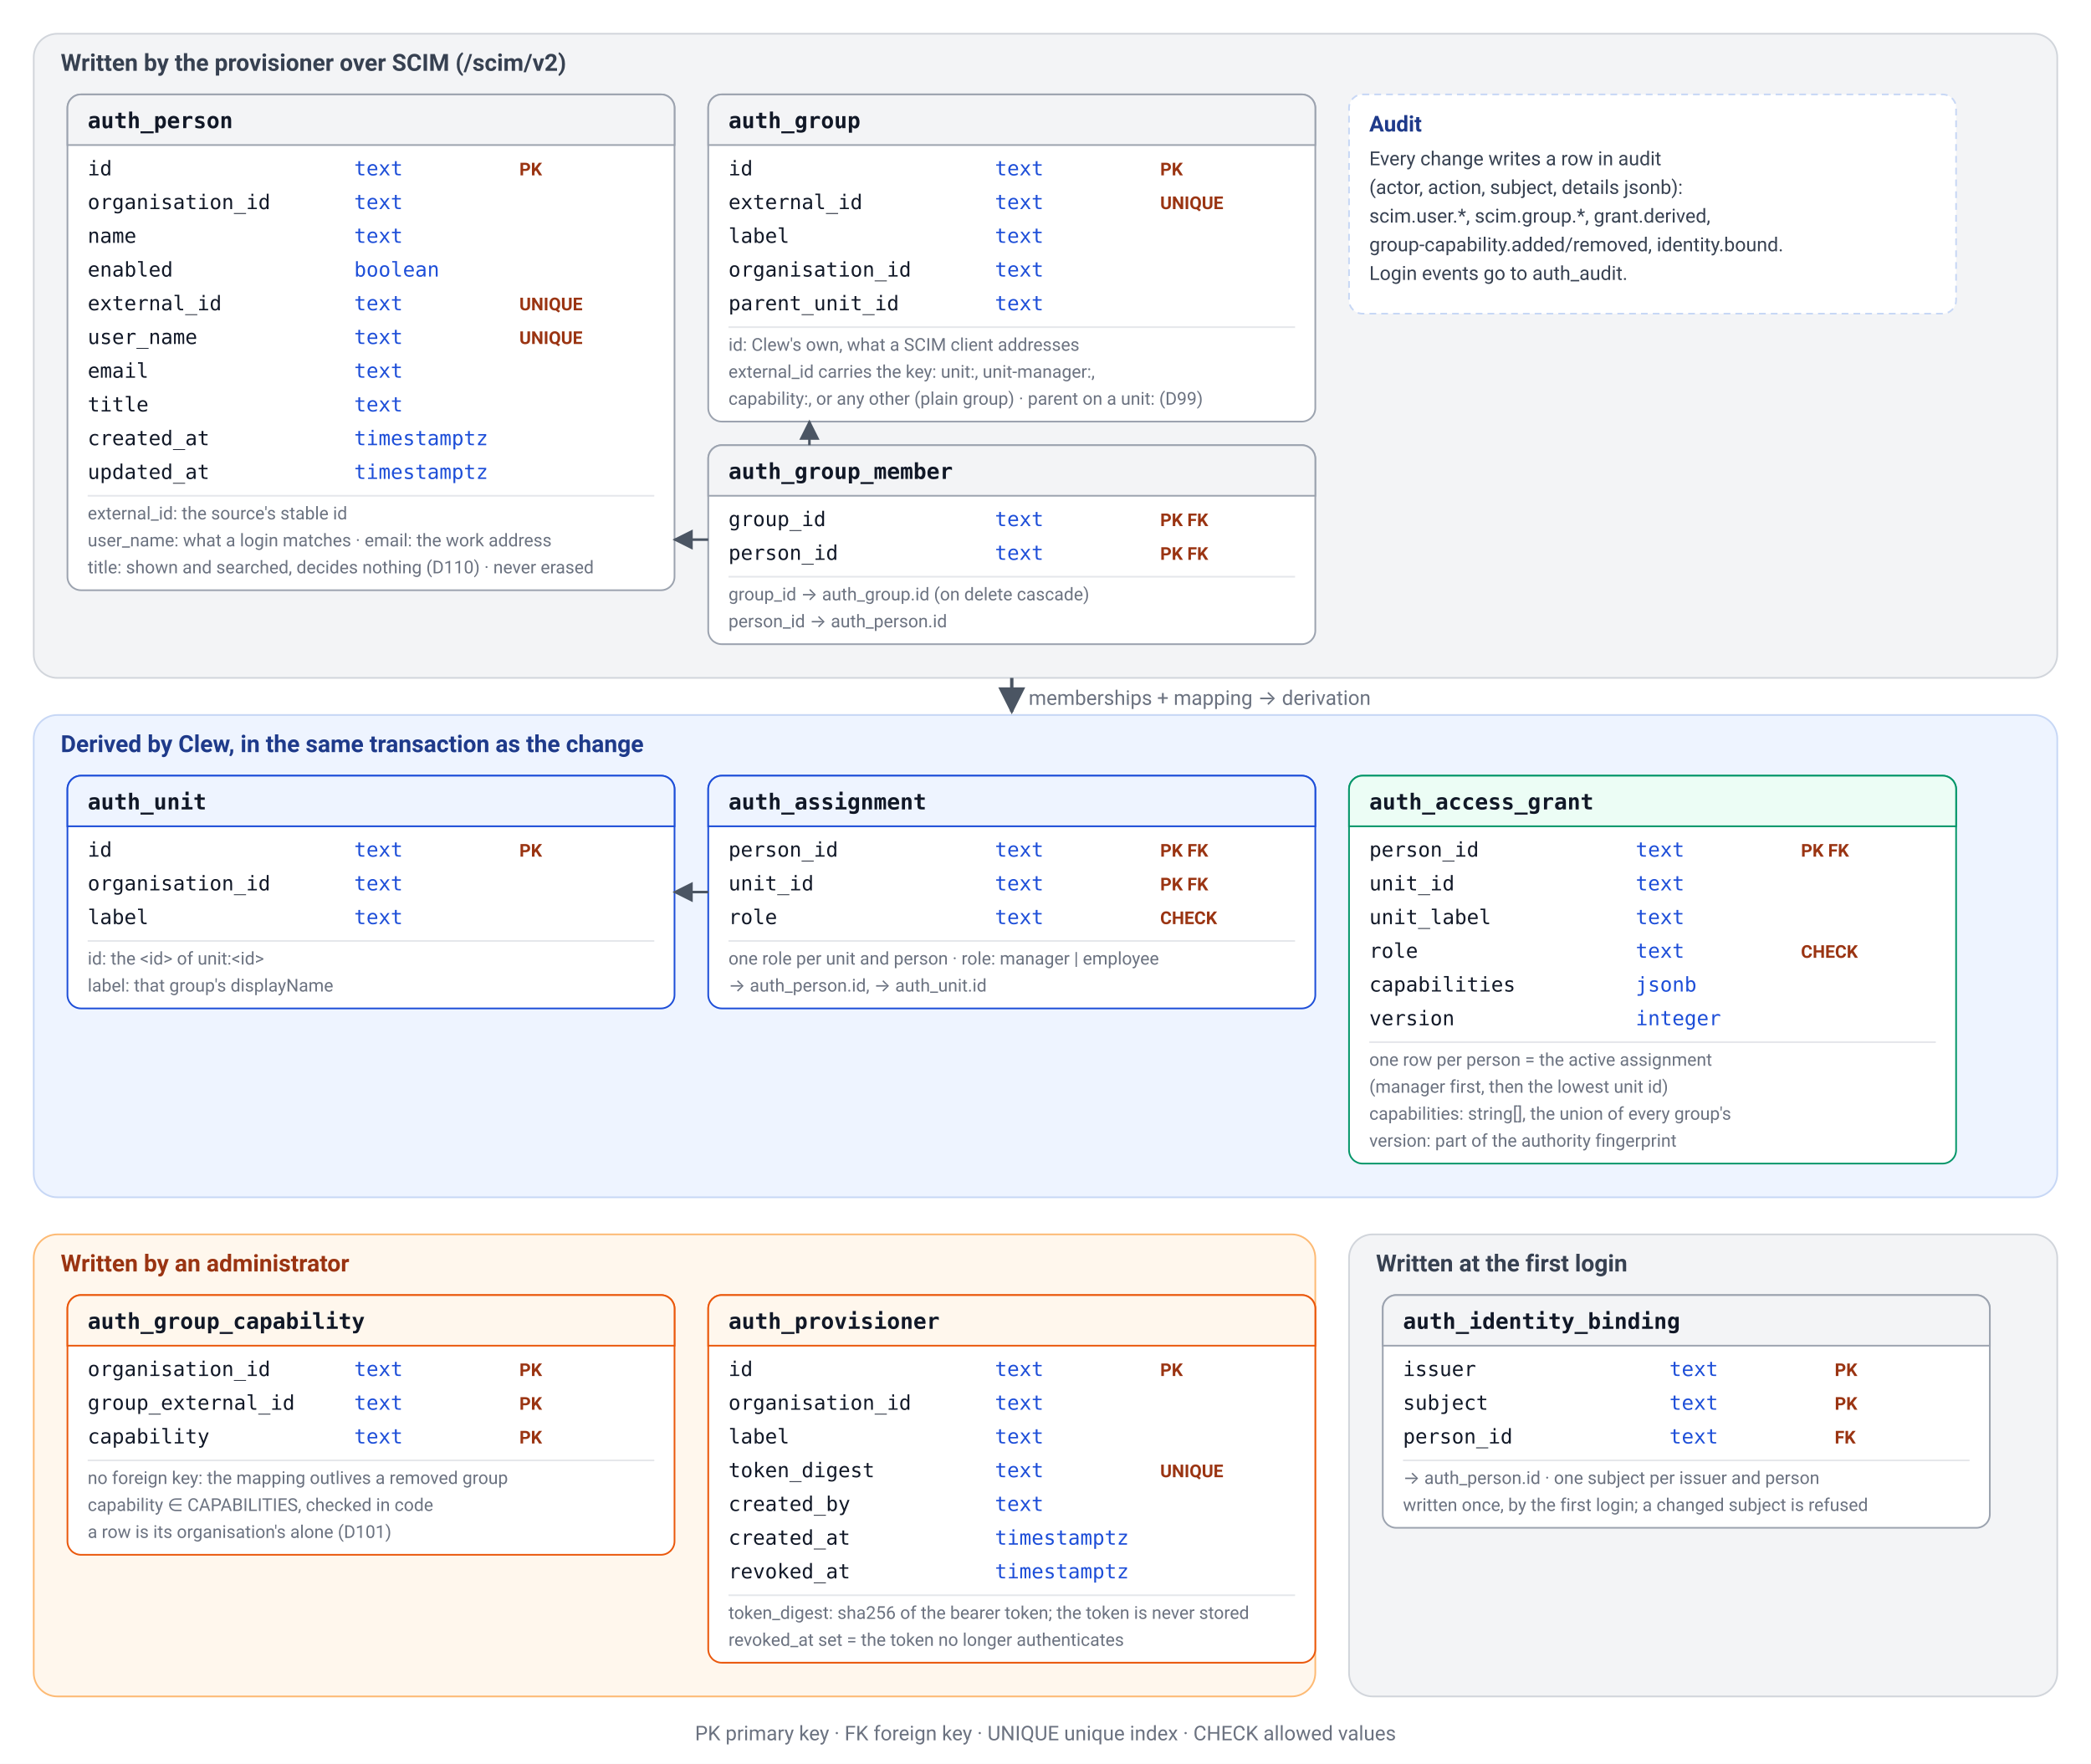
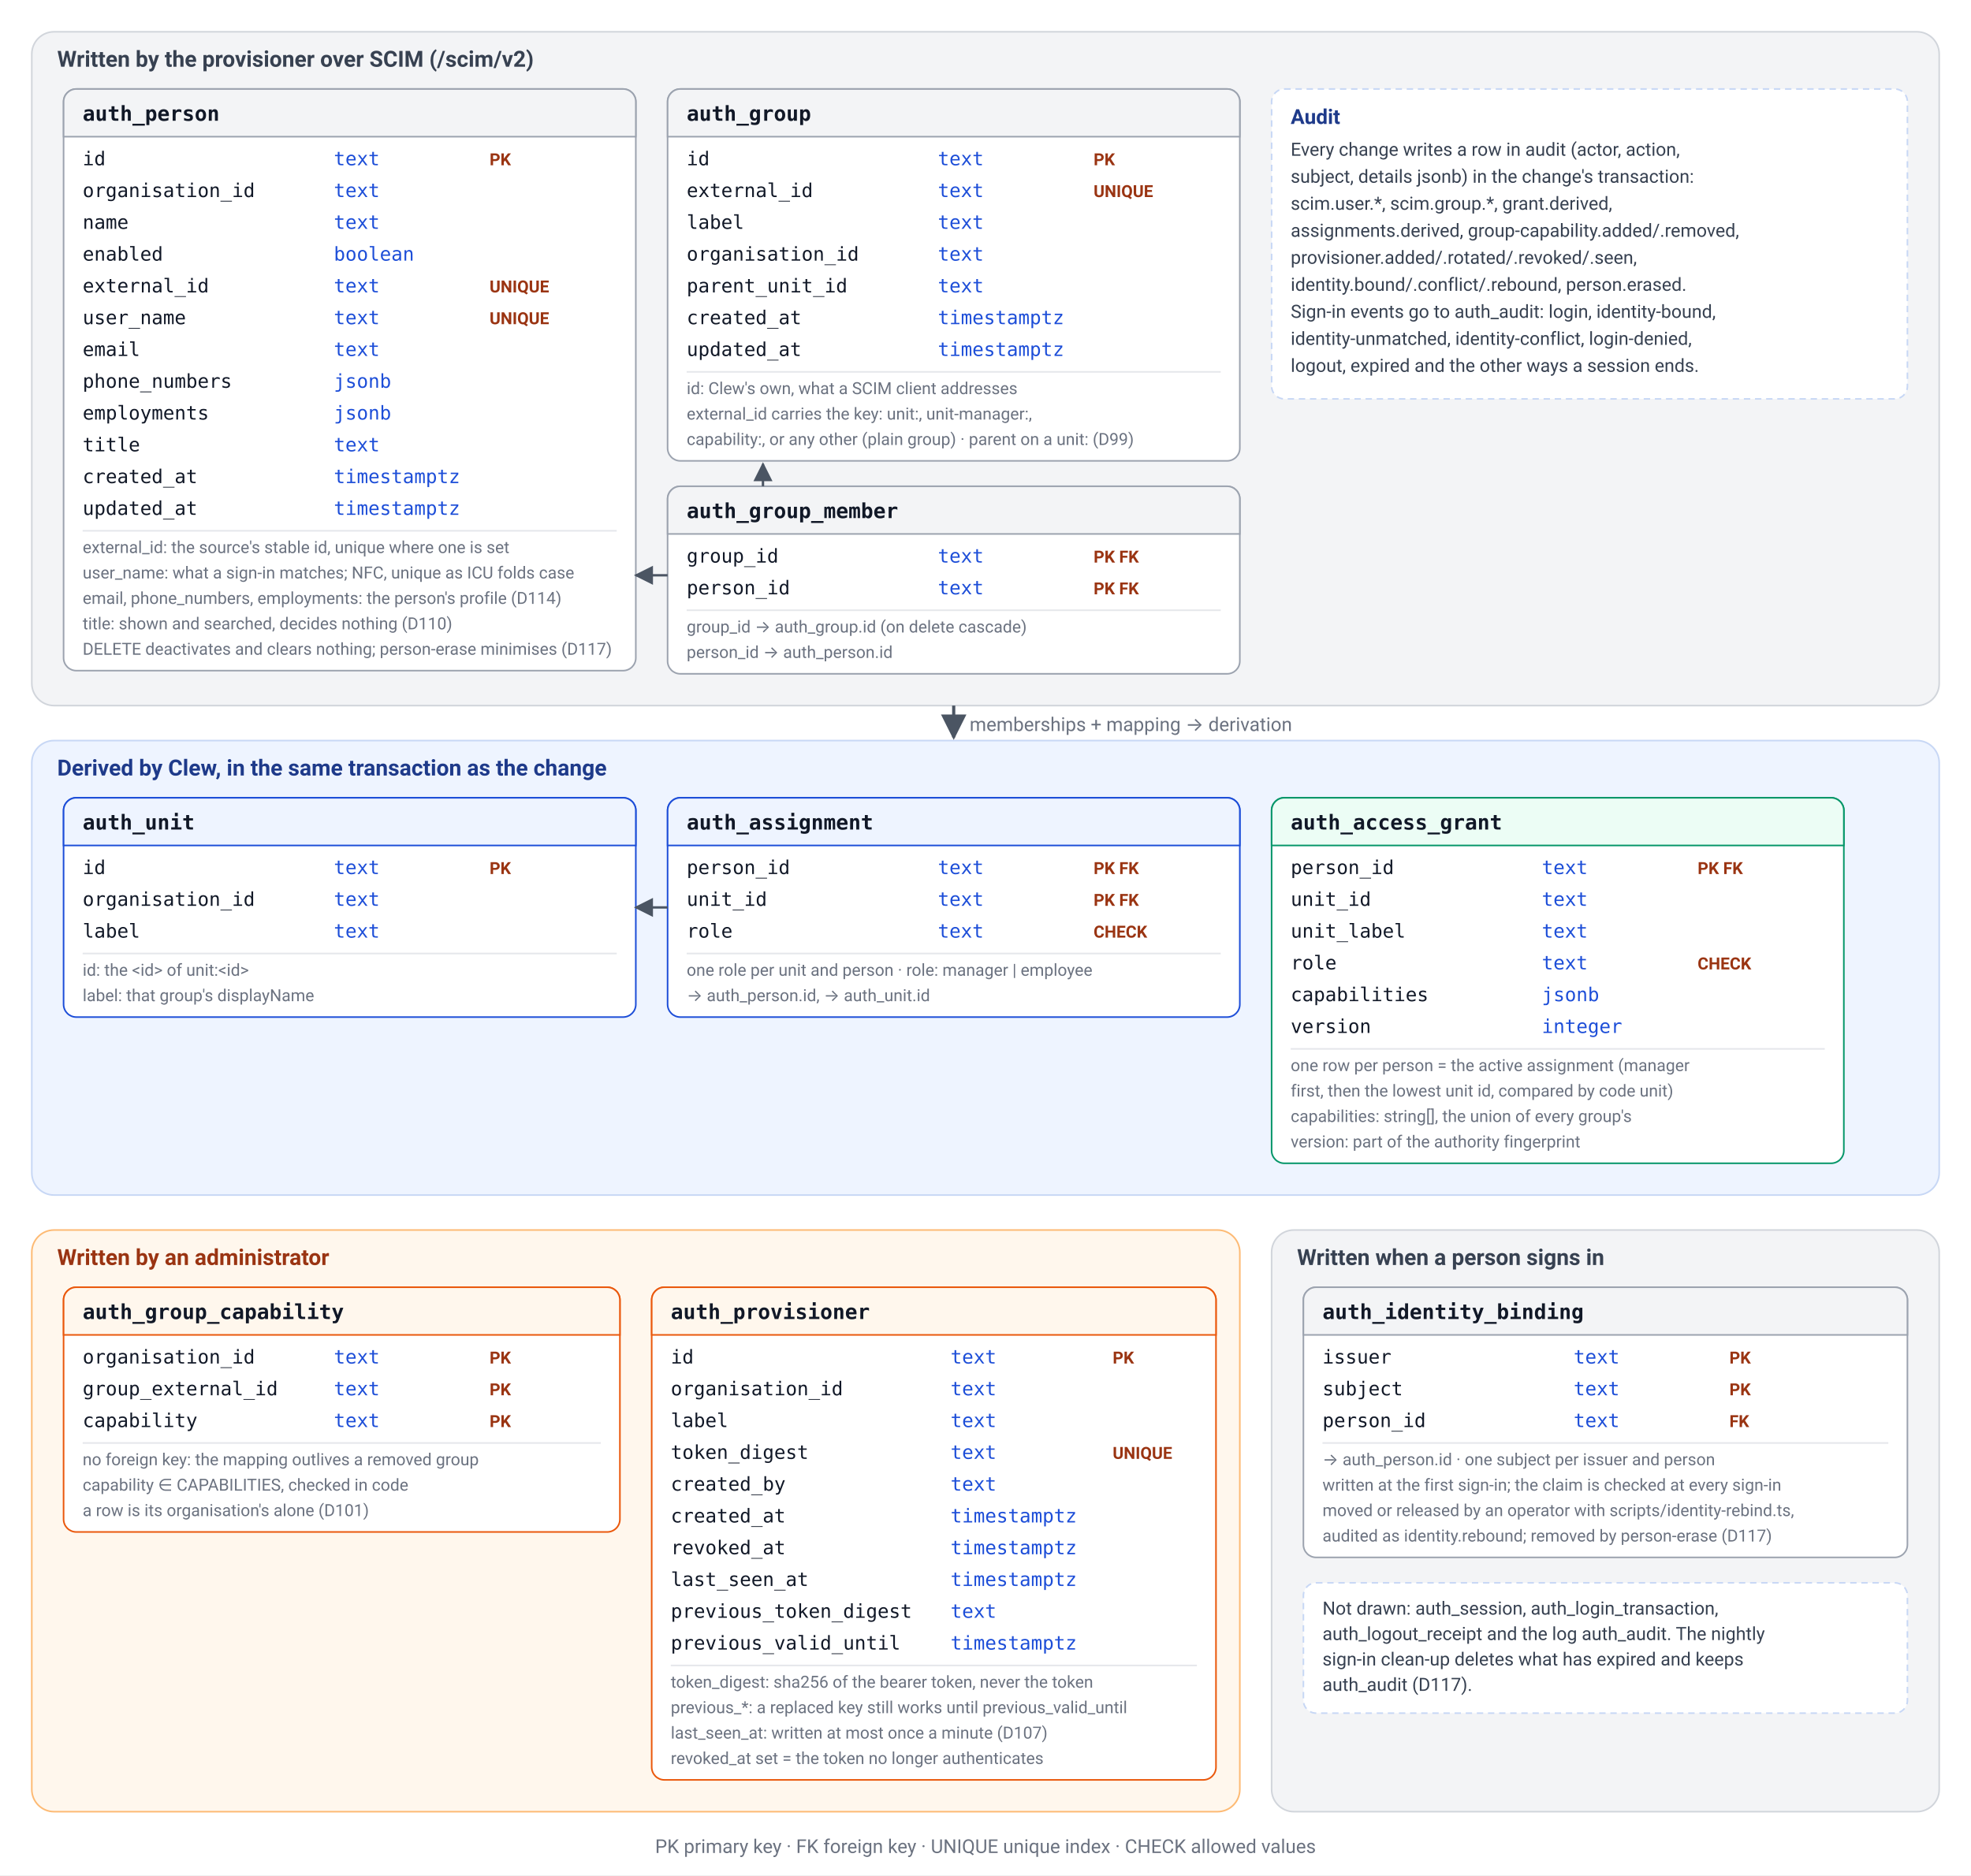
- <svg xmlns="http://www.w3.org/2000/svg" width="1240" height="1046" viewBox="0 0 1240 1046" font-family="system-ui, -apple-system, Segoe UI, Roboto, sans-serif" font-size="13">
+ <svg xmlns="http://www.w3.org/2000/svg" width="1240" height="1180" viewBox="0 0 1240 1180" font-family="system-ui, -apple-system, Segoe UI, Roboto, sans-serif" font-size="13">
  <defs>
    <marker id="a" viewBox="0 0 10 10" refX="9" refY="5" markerWidth="8" markerHeight="8" orient="auto-start-reverse">
      <path d="M 0 0 L 10 5 L 0 10 z" fill="#4b5563" />
    </marker>
  </defs>
-   <rect width="1240" height="1046" fill="#ffffff" />
-   <rect x="20" y="20" width="1200" height="382" rx="14" fill="#f3f4f6" stroke="#d1d5db" />
+   <rect width="1240" height="1180" fill="#ffffff" />
+   <rect x="20" y="20" width="1200" height="424" rx="14" fill="#f3f4f6" stroke="#d1d5db" />
  <text x="36" y="42" font-weight="600" font-size="14" fill="#374151">Written by the provisioner over SCIM (/scim/v2)</text>
-   <rect x="40" y="56" width="360" height="294" rx="8" fill="#ffffff" stroke="#9ca3af" />
+   <rect x="40" y="56" width="360" height="366" rx="8" fill="#ffffff" stroke="#9ca3af" />
  <path d="M 48 56 H 392 a 8 8 0 0 1 8 8 V 86 H 40 V 64 a 8 8 0 0 1 8 -8 Z" fill="#f3f4f6" stroke="#9ca3af" />
  <text x="52" y="76" font-family="ui-monospace, SFMono-Regular, Menlo, monospace" font-weight="600" font-size="13" fill="#111827">auth_person</text>
  <text x="52" y="104" font-family="ui-monospace, SFMono-Regular, Menlo, monospace" font-size="12" fill="#111827">id</text>
  <text x="210" y="104" font-family="ui-monospace, SFMono-Regular, Menlo, monospace" font-size="12" fill="#1d4ed8">text</text>
-   <text x="308" y="104" font-size="10.5" font-weight="600" fill="#9a3412">PK</text>
+   <text x="308" y="104" font-weight="600" font-size="10.5" fill="#9a3412">PK</text>
  <text x="52" y="124" font-family="ui-monospace, SFMono-Regular, Menlo, monospace" font-size="12" fill="#111827">organisation_id</text>
  <text x="210" y="124" font-family="ui-monospace, SFMono-Regular, Menlo, monospace" font-size="12" fill="#1d4ed8">text</text>
  <text x="52" y="144" font-family="ui-monospace, SFMono-Regular, Menlo, monospace" font-size="12" fill="#111827">name</text>
  <text x="210" y="144" font-family="ui-monospace, SFMono-Regular, Menlo, monospace" font-size="12" fill="#1d4ed8">text</text>
  <text x="52" y="164" font-family="ui-monospace, SFMono-Regular, Menlo, monospace" font-size="12" fill="#111827">enabled</text>
  <text x="210" y="164" font-family="ui-monospace, SFMono-Regular, Menlo, monospace" font-size="12" fill="#1d4ed8">boolean</text>
  <text x="52" y="184" font-family="ui-monospace, SFMono-Regular, Menlo, monospace" font-size="12" fill="#111827">external_id</text>
  <text x="210" y="184" font-family="ui-monospace, SFMono-Regular, Menlo, monospace" font-size="12" fill="#1d4ed8">text</text>
-   <text x="308" y="184" font-size="10.5" font-weight="600" fill="#9a3412">UNIQUE</text>
+   <text x="308" y="184" font-weight="600" font-size="10.5" fill="#9a3412">UNIQUE</text>
  <text x="52" y="204" font-family="ui-monospace, SFMono-Regular, Menlo, monospace" font-size="12" fill="#111827">user_name</text>
  <text x="210" y="204" font-family="ui-monospace, SFMono-Regular, Menlo, monospace" font-size="12" fill="#1d4ed8">text</text>
-   <text x="308" y="204" font-size="10.5" font-weight="600" fill="#9a3412">UNIQUE</text>
+   <text x="308" y="204" font-weight="600" font-size="10.5" fill="#9a3412">UNIQUE</text>
  <text x="52" y="224" font-family="ui-monospace, SFMono-Regular, Menlo, monospace" font-size="12" fill="#111827">email</text>
  <text x="210" y="224" font-family="ui-monospace, SFMono-Regular, Menlo, monospace" font-size="12" fill="#1d4ed8">text</text>
-   <text x="52" y="244" font-family="ui-monospace, SFMono-Regular, Menlo, monospace" font-size="12" fill="#111827">title</text>
-   <text x="210" y="244" font-family="ui-monospace, SFMono-Regular, Menlo, monospace" font-size="12" fill="#1d4ed8">text</text>
-   <text x="52" y="264" font-family="ui-monospace, SFMono-Regular, Menlo, monospace" font-size="12" fill="#111827">created_at</text>
-   <text x="210" y="264" font-family="ui-monospace, SFMono-Regular, Menlo, monospace" font-size="12" fill="#1d4ed8">timestamptz</text>
-   <text x="52" y="284" font-family="ui-monospace, SFMono-Regular, Menlo, monospace" font-size="12" fill="#111827">updated_at</text>
-   <text x="210" y="284" font-family="ui-monospace, SFMono-Regular, Menlo, monospace" font-size="12" fill="#1d4ed8">timestamptz</text>
-   <line x1="52" y1="294" x2="388" y2="294" stroke="#e5e7eb" />
-   <text x="52" y="308" font-size="10.5" fill="#6b7280">external_id: the source's stable id</text>
-   <text x="52" y="324" font-size="10.5" fill="#6b7280">user_name: what a login matches · email: the work address</text>
-   <text x="52" y="340" font-size="10.5" fill="#6b7280">title: shown and searched, decides nothing (D110) · never erased</text>
-   <rect x="420" y="56" width="360" height="194" rx="8" fill="#ffffff" stroke="#9ca3af" />
+   <text x="52" y="244" font-family="ui-monospace, SFMono-Regular, Menlo, monospace" font-size="12" fill="#111827">phone_numbers</text>
+   <text x="210" y="244" font-family="ui-monospace, SFMono-Regular, Menlo, monospace" font-size="12" fill="#1d4ed8">jsonb</text>
+   <text x="52" y="264" font-family="ui-monospace, SFMono-Regular, Menlo, monospace" font-size="12" fill="#111827">employments</text>
+   <text x="210" y="264" font-family="ui-monospace, SFMono-Regular, Menlo, monospace" font-size="12" fill="#1d4ed8">jsonb</text>
+   <text x="52" y="284" font-family="ui-monospace, SFMono-Regular, Menlo, monospace" font-size="12" fill="#111827">title</text>
+   <text x="210" y="284" font-family="ui-monospace, SFMono-Regular, Menlo, monospace" font-size="12" fill="#1d4ed8">text</text>
+   <text x="52" y="304" font-family="ui-monospace, SFMono-Regular, Menlo, monospace" font-size="12" fill="#111827">created_at</text>
+   <text x="210" y="304" font-family="ui-monospace, SFMono-Regular, Menlo, monospace" font-size="12" fill="#1d4ed8">timestamptz</text>
+   <text x="52" y="324" font-family="ui-monospace, SFMono-Regular, Menlo, monospace" font-size="12" fill="#111827">updated_at</text>
+   <text x="210" y="324" font-family="ui-monospace, SFMono-Regular, Menlo, monospace" font-size="12" fill="#1d4ed8">timestamptz</text>
+   <line x1="52" y1="334" x2="388" y2="334" stroke="#e5e7eb" />
+   <text x="52" y="348" font-size="10.5" fill="#6b7280">external_id: the source's stable id, unique where one is set</text>
+   <text x="52" y="364" font-size="10.5" fill="#6b7280">user_name: what a sign-in matches; NFC, unique as ICU folds case</text>
+   <text x="52" y="380" font-size="10.5" fill="#6b7280">email, phone_numbers, employments: the person's profile (D114)</text>
+   <text x="52" y="396" font-size="10.5" fill="#6b7280">title: shown and searched, decides nothing (D110)</text>
+   <text x="52" y="412" font-size="10.5" fill="#6b7280">DELETE deactivates and clears nothing; person-erase minimises (D117)</text>
+   <rect x="420" y="56" width="360" height="234" rx="8" fill="#ffffff" stroke="#9ca3af" />
  <path d="M 428 56 H 772 a 8 8 0 0 1 8 8 V 86 H 420 V 64 a 8 8 0 0 1 8 -8 Z" fill="#f3f4f6" stroke="#9ca3af" />
  <text x="432" y="76" font-family="ui-monospace, SFMono-Regular, Menlo, monospace" font-weight="600" font-size="13" fill="#111827">auth_group</text>
  <text x="432" y="104" font-family="ui-monospace, SFMono-Regular, Menlo, monospace" font-size="12" fill="#111827">id</text>
  <text x="590" y="104" font-family="ui-monospace, SFMono-Regular, Menlo, monospace" font-size="12" fill="#1d4ed8">text</text>
-   <text x="688" y="104" font-size="10.5" font-weight="600" fill="#9a3412">PK</text>
+   <text x="688" y="104" font-weight="600" font-size="10.5" fill="#9a3412">PK</text>
  <text x="432" y="124" font-family="ui-monospace, SFMono-Regular, Menlo, monospace" font-size="12" fill="#111827">external_id</text>
  <text x="590" y="124" font-family="ui-monospace, SFMono-Regular, Menlo, monospace" font-size="12" fill="#1d4ed8">text</text>
-   <text x="688" y="124" font-size="10.5" font-weight="600" fill="#9a3412">UNIQUE</text>
+   <text x="688" y="124" font-weight="600" font-size="10.5" fill="#9a3412">UNIQUE</text>
  <text x="432" y="144" font-family="ui-monospace, SFMono-Regular, Menlo, monospace" font-size="12" fill="#111827">label</text>
  <text x="590" y="144" font-family="ui-monospace, SFMono-Regular, Menlo, monospace" font-size="12" fill="#1d4ed8">text</text>
  <text x="432" y="164" font-family="ui-monospace, SFMono-Regular, Menlo, monospace" font-size="12" fill="#111827">organisation_id</text>
  <text x="590" y="164" font-family="ui-monospace, SFMono-Regular, Menlo, monospace" font-size="12" fill="#1d4ed8">text</text>
  <text x="432" y="184" font-family="ui-monospace, SFMono-Regular, Menlo, monospace" font-size="12" fill="#111827">parent_unit_id</text>
  <text x="590" y="184" font-family="ui-monospace, SFMono-Regular, Menlo, monospace" font-size="12" fill="#1d4ed8">text</text>
-   <line x1="432" y1="194" x2="768" y2="194" stroke="#e5e7eb" />
-   <text x="432" y="208" font-size="10.5" fill="#6b7280">id: Clew's own, what a SCIM client addresses</text>
-   <text x="432" y="224" font-size="10.5" fill="#6b7280">external_id carries the key: unit:, unit-manager:,</text>
-   <text x="432" y="240" font-size="10.5" fill="#6b7280">capability:, or any other (plain group) · parent on a unit: (D99)</text>
-   <rect x="420" y="264" width="360" height="118" rx="8" fill="#ffffff" stroke="#9ca3af" />
-   <path d="M 428 264 H 772 a 8 8 0 0 1 8 8 V 294 H 420 V 272 a 8 8 0 0 1 8 -8 Z" fill="#f3f4f6" stroke="#9ca3af" />
-   <text x="432" y="284" font-family="ui-monospace, SFMono-Regular, Menlo, monospace" font-weight="600" font-size="13" fill="#111827">auth_group_member</text>
-   <text x="432" y="312" font-family="ui-monospace, SFMono-Regular, Menlo, monospace" font-size="12" fill="#111827">group_id</text>
-   <text x="590" y="312" font-family="ui-monospace, SFMono-Regular, Menlo, monospace" font-size="12" fill="#1d4ed8">text</text>
-   <text x="688" y="312" font-size="10.5" font-weight="600" fill="#9a3412">PK FK</text>
-   <text x="432" y="332" font-family="ui-monospace, SFMono-Regular, Menlo, monospace" font-size="12" fill="#111827">person_id</text>
-   <text x="590" y="332" font-family="ui-monospace, SFMono-Regular, Menlo, monospace" font-size="12" fill="#1d4ed8">text</text>
-   <text x="688" y="332" font-size="10.5" font-weight="600" fill="#9a3412">PK FK</text>
-   <line x1="432" y1="342" x2="768" y2="342" stroke="#e5e7eb" />
-   <text x="432" y="356" font-size="10.5" fill="#6b7280">group_id → auth_group.id (on delete cascade)</text>
-   <text x="432" y="372" font-size="10.5" fill="#6b7280">person_id → auth_person.id</text>
-   <line x1="480" y1="264" x2="480" y2="250" stroke="#4b5563" stroke-width="1.5" marker-end="url(#a)" />
-   <line x1="420" y1="320" x2="400" y2="320" stroke="#4b5563" stroke-width="1.5" marker-end="url(#a)" />
-   <rect x="800" y="56" width="360" height="130" rx="8" fill="#ffffff" stroke="#c7d7f5" stroke-dasharray="4 3" />
+   <text x="432" y="204" font-family="ui-monospace, SFMono-Regular, Menlo, monospace" font-size="12" fill="#111827">created_at</text>
+   <text x="590" y="204" font-family="ui-monospace, SFMono-Regular, Menlo, monospace" font-size="12" fill="#1d4ed8">timestamptz</text>
+   <text x="432" y="224" font-family="ui-monospace, SFMono-Regular, Menlo, monospace" font-size="12" fill="#111827">updated_at</text>
+   <text x="590" y="224" font-family="ui-monospace, SFMono-Regular, Menlo, monospace" font-size="12" fill="#1d4ed8">timestamptz</text>
+   <line x1="432" y1="234" x2="768" y2="234" stroke="#e5e7eb" />
+   <text x="432" y="248" font-size="10.5" fill="#6b7280">id: Clew's own, what a SCIM client addresses</text>
+   <text x="432" y="264" font-size="10.5" fill="#6b7280">external_id carries the key: unit:, unit-manager:,</text>
+   <text x="432" y="280" font-size="10.5" fill="#6b7280">capability:, or any other (plain group) · parent on a unit: (D99)</text>
+   <rect x="420" y="306" width="360" height="118" rx="8" fill="#ffffff" stroke="#9ca3af" />
+   <path d="M 428 306 H 772 a 8 8 0 0 1 8 8 V 336 H 420 V 314 a 8 8 0 0 1 8 -8 Z" fill="#f3f4f6" stroke="#9ca3af" />
+   <text x="432" y="326" font-family="ui-monospace, SFMono-Regular, Menlo, monospace" font-weight="600" font-size="13" fill="#111827">auth_group_member</text>
+   <text x="432" y="354" font-family="ui-monospace, SFMono-Regular, Menlo, monospace" font-size="12" fill="#111827">group_id</text>
+   <text x="590" y="354" font-family="ui-monospace, SFMono-Regular, Menlo, monospace" font-size="12" fill="#1d4ed8">text</text>
+   <text x="688" y="354" font-weight="600" font-size="10.5" fill="#9a3412">PK FK</text>
+   <text x="432" y="374" font-family="ui-monospace, SFMono-Regular, Menlo, monospace" font-size="12" fill="#111827">person_id</text>
+   <text x="590" y="374" font-family="ui-monospace, SFMono-Regular, Menlo, monospace" font-size="12" fill="#1d4ed8">text</text>
+   <text x="688" y="374" font-weight="600" font-size="10.5" fill="#9a3412">PK FK</text>
+   <line x1="432" y1="384" x2="768" y2="384" stroke="#e5e7eb" />
+   <text x="432" y="398" font-size="10.5" fill="#6b7280">group_id → auth_group.id (on delete cascade)</text>
+   <text x="432" y="414" font-size="10.5" fill="#6b7280">person_id → auth_person.id</text>
+   <line x1="480" y1="306" x2="480" y2="292" stroke="#4b5563" stroke-width="1.5" marker-end="url(#a)" />
+   <line x1="420" y1="362" x2="400" y2="362" stroke="#4b5563" stroke-width="1.5" marker-end="url(#a)" />
+   <rect x="800" y="56" width="400" height="195" rx="8" fill="#ffffff" stroke="#c7d7f5" stroke-dasharray="4 3" />
  <text x="812" y="78" font-weight="600" fill="#1e3a8a">Audit</text>
-   <text x="812" y="98" font-size="11.5" fill="#374151">Every change writes a row in audit</text>
-   <text x="812" y="115" font-size="11.5" fill="#374151">(actor, action, subject, details jsonb):</text>
+   <text x="812" y="98" font-size="11.5" fill="#374151">Every change writes a row in audit (actor, action,</text>
+   <text x="812" y="115" font-size="11.5" fill="#374151">subject, details jsonb) in the change's transaction:</text>
  <text x="812" y="132" font-size="11.5" fill="#374151">scim.user.*, scim.group.*, grant.derived,</text>
-   <text x="812" y="149" font-size="11.5" fill="#374151">group-capability.added/removed, identity.bound.</text>
-   <text x="812" y="166" font-size="11.5" fill="#374151">Login events go to auth_audit.</text>
-   <rect x="20" y="424" width="1200" height="286" rx="14" fill="#eef4ff" stroke="#c7d7f5" />
-   <text x="36" y="446" font-weight="600" font-size="14" fill="#1e3a8a">Derived by Clew, in the same transaction as the change</text>
-   <rect x="40" y="460" width="360" height="138" rx="8" fill="#ffffff" stroke="#1d4ed8" />
-   <path d="M 48 460 H 392 a 8 8 0 0 1 8 8 V 490 H 40 V 468 a 8 8 0 0 1 8 -8 Z" fill="#eef4ff" stroke="#1d4ed8" />
-   <text x="52" y="480" font-family="ui-monospace, SFMono-Regular, Menlo, monospace" font-weight="600" font-size="13" fill="#111827">auth_unit</text>
-   <text x="52" y="508" font-family="ui-monospace, SFMono-Regular, Menlo, monospace" font-size="12" fill="#111827">id</text>
-   <text x="210" y="508" font-family="ui-monospace, SFMono-Regular, Menlo, monospace" font-size="12" fill="#1d4ed8">text</text>
-   <text x="308" y="508" font-size="10.5" font-weight="600" fill="#9a3412">PK</text>
-   <text x="52" y="528" font-family="ui-monospace, SFMono-Regular, Menlo, monospace" font-size="12" fill="#111827">organisation_id</text>
-   <text x="210" y="528" font-family="ui-monospace, SFMono-Regular, Menlo, monospace" font-size="12" fill="#1d4ed8">text</text>
-   <text x="52" y="548" font-family="ui-monospace, SFMono-Regular, Menlo, monospace" font-size="12" fill="#111827">label</text>
-   <text x="210" y="548" font-family="ui-monospace, SFMono-Regular, Menlo, monospace" font-size="12" fill="#1d4ed8">text</text>
-   <line x1="52" y1="558" x2="388" y2="558" stroke="#e5e7eb" />
-   <text x="52" y="572" font-size="10.5" fill="#6b7280">id: the &lt;id&gt; of unit:&lt;id&gt;</text>
-   <text x="52" y="588" font-size="10.5" fill="#6b7280">label: that group's displayName</text>
-   <rect x="420" y="460" width="360" height="138" rx="8" fill="#ffffff" stroke="#1d4ed8" />
-   <path d="M 428 460 H 772 a 8 8 0 0 1 8 8 V 490 H 420 V 468 a 8 8 0 0 1 8 -8 Z" fill="#eef4ff" stroke="#1d4ed8" />
-   <text x="432" y="480" font-family="ui-monospace, SFMono-Regular, Menlo, monospace" font-weight="600" font-size="13" fill="#111827">auth_assignment</text>
-   <text x="432" y="508" font-family="ui-monospace, SFMono-Regular, Menlo, monospace" font-size="12" fill="#111827">person_id</text>
-   <text x="590" y="508" font-family="ui-monospace, SFMono-Regular, Menlo, monospace" font-size="12" fill="#1d4ed8">text</text>
-   <text x="688" y="508" font-size="10.5" font-weight="600" fill="#9a3412">PK FK</text>
-   <text x="432" y="528" font-family="ui-monospace, SFMono-Regular, Menlo, monospace" font-size="12" fill="#111827">unit_id</text>
-   <text x="590" y="528" font-family="ui-monospace, SFMono-Regular, Menlo, monospace" font-size="12" fill="#1d4ed8">text</text>
-   <text x="688" y="528" font-size="10.5" font-weight="600" fill="#9a3412">PK FK</text>
-   <text x="432" y="548" font-family="ui-monospace, SFMono-Regular, Menlo, monospace" font-size="12" fill="#111827">role</text>
-   <text x="590" y="548" font-family="ui-monospace, SFMono-Regular, Menlo, monospace" font-size="12" fill="#1d4ed8">text</text>
-   <text x="688" y="548" font-size="10.5" font-weight="600" fill="#9a3412">CHECK</text>
-   <line x1="432" y1="558" x2="768" y2="558" stroke="#e5e7eb" />
-   <text x="432" y="572" font-size="10.5" fill="#6b7280">one role per unit and person · role: manager | employee</text>
-   <text x="432" y="588" font-size="10.5" fill="#6b7280">→ auth_person.id, → auth_unit.id</text>
-   <rect x="800" y="460" width="360" height="230" rx="8" fill="#ffffff" stroke="#059669" />
-   <path d="M 808 460 H 1152 a 8 8 0 0 1 8 8 V 490 H 800 V 468 a 8 8 0 0 1 8 -8 Z" fill="#ecfdf5" stroke="#059669" />
-   <text x="812" y="480" font-family="ui-monospace, SFMono-Regular, Menlo, monospace" font-weight="600" font-size="13" fill="#111827">auth_access_grant</text>
-   <text x="812" y="508" font-family="ui-monospace, SFMono-Regular, Menlo, monospace" font-size="12" fill="#111827">person_id</text>
-   <text x="970" y="508" font-family="ui-monospace, SFMono-Regular, Menlo, monospace" font-size="12" fill="#1d4ed8">text</text>
-   <text x="1068" y="508" font-size="10.5" font-weight="600" fill="#9a3412">PK FK</text>
-   <text x="812" y="528" font-family="ui-monospace, SFMono-Regular, Menlo, monospace" font-size="12" fill="#111827">unit_id</text>
-   <text x="970" y="528" font-family="ui-monospace, SFMono-Regular, Menlo, monospace" font-size="12" fill="#1d4ed8">text</text>
-   <text x="812" y="548" font-family="ui-monospace, SFMono-Regular, Menlo, monospace" font-size="12" fill="#111827">unit_label</text>
-   <text x="970" y="548" font-family="ui-monospace, SFMono-Regular, Menlo, monospace" font-size="12" fill="#1d4ed8">text</text>
-   <text x="812" y="568" font-family="ui-monospace, SFMono-Regular, Menlo, monospace" font-size="12" fill="#111827">role</text>
-   <text x="970" y="568" font-family="ui-monospace, SFMono-Regular, Menlo, monospace" font-size="12" fill="#1d4ed8">text</text>
-   <text x="1068" y="568" font-size="10.5" font-weight="600" fill="#9a3412">CHECK</text>
-   <text x="812" y="588" font-family="ui-monospace, SFMono-Regular, Menlo, monospace" font-size="12" fill="#111827">capabilities</text>
-   <text x="970" y="588" font-family="ui-monospace, SFMono-Regular, Menlo, monospace" font-size="12" fill="#1d4ed8">jsonb</text>
-   <text x="812" y="608" font-family="ui-monospace, SFMono-Regular, Menlo, monospace" font-size="12" fill="#111827">version</text>
-   <text x="970" y="608" font-family="ui-monospace, SFMono-Regular, Menlo, monospace" font-size="12" fill="#1d4ed8">integer</text>
-   <line x1="812" y1="618" x2="1148" y2="618" stroke="#e5e7eb" />
-   <text x="812" y="632" font-size="10.5" fill="#6b7280">one row per person = the active assignment</text>
-   <text x="812" y="648" font-size="10.5" fill="#6b7280">(manager first, then the lowest unit id)</text>
-   <text x="812" y="664" font-size="10.5" fill="#6b7280">capabilities: string[], the union of every group's</text>
-   <text x="812" y="680" font-size="10.5" fill="#6b7280">version: part of the authority fingerprint</text>
-   <line x1="420" y1="529" x2="400" y2="529" stroke="#4b5563" stroke-width="1.5" marker-end="url(#a)" />
-   <line x1="600" y1="402" x2="600" y2="422" stroke="#4b5563" stroke-width="2" marker-end="url(#a)" />
-   <text x="610" y="418" font-size="12" fill="#6b7280">memberships + mapping → derivation</text>
-   <rect x="20" y="732" width="760" height="274" rx="14" fill="#fff7ed" stroke="#fdba74" />
-   <text x="36" y="754" font-weight="600" font-size="14" fill="#9a3412">Written by an administrator</text>
-   <rect x="800" y="732" width="420" height="274" rx="14" fill="#f3f4f6" stroke="#d1d5db" />
-   <text x="816" y="754" font-weight="600" font-size="14" fill="#374151">Written at the first login</text>
-   <rect x="40" y="768" width="360" height="154" rx="8" fill="#ffffff" stroke="#ea580c" />
-   <path d="M 48 768 H 392 a 8 8 0 0 1 8 8 V 798 H 40 V 776 a 8 8 0 0 1 8 -8 Z" fill="#fff7ed" stroke="#ea580c" />
-   <text x="52" y="788" font-family="ui-monospace, SFMono-Regular, Menlo, monospace" font-weight="600" font-size="13" fill="#111827">auth_group_capability</text>
-   <text x="52" y="816" font-family="ui-monospace, SFMono-Regular, Menlo, monospace" font-size="12" fill="#111827">organisation_id</text>
-   <text x="210" y="816" font-family="ui-monospace, SFMono-Regular, Menlo, monospace" font-size="12" fill="#1d4ed8">text</text>
-   <text x="308" y="816" font-size="10.5" font-weight="600" fill="#9a3412">PK</text>
-   <text x="52" y="836" font-family="ui-monospace, SFMono-Regular, Menlo, monospace" font-size="12" fill="#111827">group_external_id</text>
-   <text x="210" y="836" font-family="ui-monospace, SFMono-Regular, Menlo, monospace" font-size="12" fill="#1d4ed8">text</text>
-   <text x="308" y="836" font-size="10.5" font-weight="600" fill="#9a3412">PK</text>
-   <text x="52" y="856" font-family="ui-monospace, SFMono-Regular, Menlo, monospace" font-size="12" fill="#111827">capability</text>
-   <text x="210" y="856" font-family="ui-monospace, SFMono-Regular, Menlo, monospace" font-size="12" fill="#1d4ed8">text</text>
-   <text x="308" y="856" font-size="10.5" font-weight="600" fill="#9a3412">PK</text>
-   <line x1="52" y1="866" x2="388" y2="866" stroke="#e5e7eb" />
-   <text x="52" y="880" font-size="10.5" fill="#6b7280">no foreign key: the mapping outlives a removed group</text>
-   <text x="52" y="896" font-size="10.5" fill="#6b7280">capability ∈ CAPABILITIES, checked in code</text>
-   <text x="52" y="912" font-size="10.5" fill="#6b7280">a row is its organisation's alone (D101)</text>
-   <rect x="420" y="768" width="360" height="218" rx="8" fill="#ffffff" stroke="#ea580c" />
-   <path d="M 428 768 H 772 a 8 8 0 0 1 8 8 V 798 H 420 V 776 a 8 8 0 0 1 8 -8 Z" fill="#fff7ed" stroke="#ea580c" />
-   <text x="432" y="788" font-family="ui-monospace, SFMono-Regular, Menlo, monospace" font-weight="600" font-size="13" fill="#111827">auth_provisioner</text>
-   <text x="432" y="816" font-family="ui-monospace, SFMono-Regular, Menlo, monospace" font-size="12" fill="#111827">id</text>
-   <text x="590" y="816" font-family="ui-monospace, SFMono-Regular, Menlo, monospace" font-size="12" fill="#1d4ed8">text</text>
-   <text x="688" y="816" font-size="10.5" font-weight="600" fill="#9a3412">PK</text>
-   <text x="432" y="836" font-family="ui-monospace, SFMono-Regular, Menlo, monospace" font-size="12" fill="#111827">organisation_id</text>
-   <text x="590" y="836" font-family="ui-monospace, SFMono-Regular, Menlo, monospace" font-size="12" fill="#1d4ed8">text</text>
-   <text x="432" y="856" font-family="ui-monospace, SFMono-Regular, Menlo, monospace" font-size="12" fill="#111827">label</text>
-   <text x="590" y="856" font-family="ui-monospace, SFMono-Regular, Menlo, monospace" font-size="12" fill="#1d4ed8">text</text>
-   <text x="432" y="876" font-family="ui-monospace, SFMono-Regular, Menlo, monospace" font-size="12" fill="#111827">token_digest</text>
-   <text x="590" y="876" font-family="ui-monospace, SFMono-Regular, Menlo, monospace" font-size="12" fill="#1d4ed8">text</text>
-   <text x="688" y="876" font-size="10.5" font-weight="600" fill="#9a3412">UNIQUE</text>
-   <text x="432" y="896" font-family="ui-monospace, SFMono-Regular, Menlo, monospace" font-size="12" fill="#111827">created_by</text>
-   <text x="590" y="896" font-family="ui-monospace, SFMono-Regular, Menlo, monospace" font-size="12" fill="#1d4ed8">text</text>
-   <text x="432" y="916" font-family="ui-monospace, SFMono-Regular, Menlo, monospace" font-size="12" fill="#111827">created_at</text>
-   <text x="590" y="916" font-family="ui-monospace, SFMono-Regular, Menlo, monospace" font-size="12" fill="#1d4ed8">timestamptz</text>
-   <text x="432" y="936" font-family="ui-monospace, SFMono-Regular, Menlo, monospace" font-size="12" fill="#111827">revoked_at</text>
-   <text x="590" y="936" font-family="ui-monospace, SFMono-Regular, Menlo, monospace" font-size="12" fill="#1d4ed8">timestamptz</text>
-   <line x1="432" y1="946" x2="768" y2="946" stroke="#e5e7eb" />
-   <text x="432" y="960" font-size="10.5" fill="#6b7280">token_digest: sha256 of the bearer token; the token is never stored</text>
-   <text x="432" y="976" font-size="10.5" fill="#6b7280">revoked_at set = the token no longer authenticates</text>
-   <rect x="820" y="768" width="360" height="138" rx="8" fill="#ffffff" stroke="#9ca3af" />
-   <path d="M 828 768 H 1172 a 8 8 0 0 1 8 8 V 798 H 820 V 776 a 8 8 0 0 1 8 -8 Z" fill="#f3f4f6" stroke="#9ca3af" />
-   <text x="832" y="788" font-family="ui-monospace, SFMono-Regular, Menlo, monospace" font-weight="600" font-size="13" fill="#111827">auth_identity_binding</text>
-   <text x="832" y="816" font-family="ui-monospace, SFMono-Regular, Menlo, monospace" font-size="12" fill="#111827">issuer</text>
-   <text x="990" y="816" font-family="ui-monospace, SFMono-Regular, Menlo, monospace" font-size="12" fill="#1d4ed8">text</text>
-   <text x="1088" y="816" font-size="10.5" font-weight="600" fill="#9a3412">PK</text>
-   <text x="832" y="836" font-family="ui-monospace, SFMono-Regular, Menlo, monospace" font-size="12" fill="#111827">subject</text>
-   <text x="990" y="836" font-family="ui-monospace, SFMono-Regular, Menlo, monospace" font-size="12" fill="#1d4ed8">text</text>
-   <text x="1088" y="836" font-size="10.5" font-weight="600" fill="#9a3412">PK</text>
-   <text x="832" y="856" font-family="ui-monospace, SFMono-Regular, Menlo, monospace" font-size="12" fill="#111827">person_id</text>
-   <text x="990" y="856" font-family="ui-monospace, SFMono-Regular, Menlo, monospace" font-size="12" fill="#1d4ed8">text</text>
-   <text x="1088" y="856" font-size="10.5" font-weight="600" fill="#9a3412">FK</text>
-   <line x1="832" y1="866" x2="1168" y2="866" stroke="#e5e7eb" />
-   <text x="832" y="880" font-size="10.5" fill="#6b7280">→ auth_person.id · one subject per issuer and person</text>
-   <text x="832" y="896" font-size="10.5" fill="#6b7280">written once, by the first login; a changed subject is refused</text>
-   <text x="620" y="1032" text-anchor="middle" font-size="12" fill="#6b7280">PK primary key · FK foreign key · UNIQUE unique index · CHECK allowed values</text>
+   <text x="812" y="149" font-size="11.5" fill="#374151">assignments.derived, group-capability.added/.removed,</text>
+   <text x="812" y="166" font-size="11.5" fill="#374151">provisioner.added/.rotated/.revoked/.seen,</text>
+   <text x="812" y="183" font-size="11.5" fill="#374151">identity.bound/.conflict/.rebound, person.erased.</text>
+   <text x="812" y="200" font-size="11.5" fill="#374151">Sign-in events go to auth_audit: login, identity-bound,</text>
+   <text x="812" y="217" font-size="11.5" fill="#374151">identity-unmatched, identity-conflict, login-denied,</text>
+   <text x="812" y="234" font-size="11.5" fill="#374151">logout, expired and the other ways a session ends.</text>
+   <rect x="20" y="466" width="1200" height="286" rx="14" fill="#eef4ff" stroke="#c7d7f5" />
+   <text x="36" y="488" font-weight="600" font-size="14" fill="#1e3a8a">Derived by Clew, in the same transaction as the change</text>
+   <rect x="40" y="502" width="360" height="138" rx="8" fill="#ffffff" stroke="#1d4ed8" />
+   <path d="M 48 502 H 392 a 8 8 0 0 1 8 8 V 532 H 40 V 510 a 8 8 0 0 1 8 -8 Z" fill="#eef4ff" stroke="#1d4ed8" />
+   <text x="52" y="522" font-family="ui-monospace, SFMono-Regular, Menlo, monospace" font-weight="600" font-size="13" fill="#111827">auth_unit</text>
+   <text x="52" y="550" font-family="ui-monospace, SFMono-Regular, Menlo, monospace" font-size="12" fill="#111827">id</text>
+   <text x="210" y="550" font-family="ui-monospace, SFMono-Regular, Menlo, monospace" font-size="12" fill="#1d4ed8">text</text>
+   <text x="308" y="550" font-weight="600" font-size="10.5" fill="#9a3412">PK</text>
+   <text x="52" y="570" font-family="ui-monospace, SFMono-Regular, Menlo, monospace" font-size="12" fill="#111827">organisation_id</text>
+   <text x="210" y="570" font-family="ui-monospace, SFMono-Regular, Menlo, monospace" font-size="12" fill="#1d4ed8">text</text>
+   <text x="52" y="590" font-family="ui-monospace, SFMono-Regular, Menlo, monospace" font-size="12" fill="#111827">label</text>
+   <text x="210" y="590" font-family="ui-monospace, SFMono-Regular, Menlo, monospace" font-size="12" fill="#1d4ed8">text</text>
+   <line x1="52" y1="600" x2="388" y2="600" stroke="#e5e7eb" />
+   <text x="52" y="614" font-size="10.5" fill="#6b7280">id: the &lt;id&gt; of unit:&lt;id&gt;</text>
+   <text x="52" y="630" font-size="10.5" fill="#6b7280">label: that group's displayName</text>
+   <rect x="420" y="502" width="360" height="138" rx="8" fill="#ffffff" stroke="#1d4ed8" />
+   <path d="M 428 502 H 772 a 8 8 0 0 1 8 8 V 532 H 420 V 510 a 8 8 0 0 1 8 -8 Z" fill="#eef4ff" stroke="#1d4ed8" />
+   <text x="432" y="522" font-family="ui-monospace, SFMono-Regular, Menlo, monospace" font-weight="600" font-size="13" fill="#111827">auth_assignment</text>
+   <text x="432" y="550" font-family="ui-monospace, SFMono-Regular, Menlo, monospace" font-size="12" fill="#111827">person_id</text>
+   <text x="590" y="550" font-family="ui-monospace, SFMono-Regular, Menlo, monospace" font-size="12" fill="#1d4ed8">text</text>
+   <text x="688" y="550" font-weight="600" font-size="10.5" fill="#9a3412">PK FK</text>
+   <text x="432" y="570" font-family="ui-monospace, SFMono-Regular, Menlo, monospace" font-size="12" fill="#111827">unit_id</text>
+   <text x="590" y="570" font-family="ui-monospace, SFMono-Regular, Menlo, monospace" font-size="12" fill="#1d4ed8">text</text>
+   <text x="688" y="570" font-weight="600" font-size="10.5" fill="#9a3412">PK FK</text>
+   <text x="432" y="590" font-family="ui-monospace, SFMono-Regular, Menlo, monospace" font-size="12" fill="#111827">role</text>
+   <text x="590" y="590" font-family="ui-monospace, SFMono-Regular, Menlo, monospace" font-size="12" fill="#1d4ed8">text</text>
+   <text x="688" y="590" font-weight="600" font-size="10.5" fill="#9a3412">CHECK</text>
+   <line x1="432" y1="600" x2="768" y2="600" stroke="#e5e7eb" />
+   <text x="432" y="614" font-size="10.5" fill="#6b7280">one role per unit and person · role: manager | employee</text>
+   <text x="432" y="630" font-size="10.5" fill="#6b7280">→ auth_person.id, → auth_unit.id</text>
+   <rect x="800" y="502" width="360" height="230" rx="8" fill="#ffffff" stroke="#059669" />
+   <path d="M 808 502 H 1152 a 8 8 0 0 1 8 8 V 532 H 800 V 510 a 8 8 0 0 1 8 -8 Z" fill="#ecfdf5" stroke="#059669" />
+   <text x="812" y="522" font-family="ui-monospace, SFMono-Regular, Menlo, monospace" font-weight="600" font-size="13" fill="#111827">auth_access_grant</text>
+   <text x="812" y="550" font-family="ui-monospace, SFMono-Regular, Menlo, monospace" font-size="12" fill="#111827">person_id</text>
+   <text x="970" y="550" font-family="ui-monospace, SFMono-Regular, Menlo, monospace" font-size="12" fill="#1d4ed8">text</text>
+   <text x="1068" y="550" font-weight="600" font-size="10.5" fill="#9a3412">PK FK</text>
+   <text x="812" y="570" font-family="ui-monospace, SFMono-Regular, Menlo, monospace" font-size="12" fill="#111827">unit_id</text>
+   <text x="970" y="570" font-family="ui-monospace, SFMono-Regular, Menlo, monospace" font-size="12" fill="#1d4ed8">text</text>
+   <text x="812" y="590" font-family="ui-monospace, SFMono-Regular, Menlo, monospace" font-size="12" fill="#111827">unit_label</text>
+   <text x="970" y="590" font-family="ui-monospace, SFMono-Regular, Menlo, monospace" font-size="12" fill="#1d4ed8">text</text>
+   <text x="812" y="610" font-family="ui-monospace, SFMono-Regular, Menlo, monospace" font-size="12" fill="#111827">role</text>
+   <text x="970" y="610" font-family="ui-monospace, SFMono-Regular, Menlo, monospace" font-size="12" fill="#1d4ed8">text</text>
+   <text x="1068" y="610" font-weight="600" font-size="10.5" fill="#9a3412">CHECK</text>
+   <text x="812" y="630" font-family="ui-monospace, SFMono-Regular, Menlo, monospace" font-size="12" fill="#111827">capabilities</text>
+   <text x="970" y="630" font-family="ui-monospace, SFMono-Regular, Menlo, monospace" font-size="12" fill="#1d4ed8">jsonb</text>
+   <text x="812" y="650" font-family="ui-monospace, SFMono-Regular, Menlo, monospace" font-size="12" fill="#111827">version</text>
+   <text x="970" y="650" font-family="ui-monospace, SFMono-Regular, Menlo, monospace" font-size="12" fill="#1d4ed8">integer</text>
+   <line x1="812" y1="660" x2="1148" y2="660" stroke="#e5e7eb" />
+   <text x="812" y="674" font-size="10.5" fill="#6b7280">one row per person = the active assignment (manager</text>
+   <text x="812" y="690" font-size="10.5" fill="#6b7280">first, then the lowest unit id, compared by code unit)</text>
+   <text x="812" y="706" font-size="10.5" fill="#6b7280">capabilities: string[], the union of every group's</text>
+   <text x="812" y="722" font-size="10.5" fill="#6b7280">version: part of the authority fingerprint</text>
+   <line x1="420" y1="571" x2="400" y2="571" stroke="#4b5563" stroke-width="1.5" marker-end="url(#a)" />
+   <line x1="600" y1="444" x2="600" y2="464" stroke="#4b5563" stroke-width="2" marker-end="url(#a)" />
+   <text x="610" y="460" font-size="12" fill="#6b7280">memberships + mapping → derivation</text>
+   <rect x="20" y="774" width="760" height="366" rx="14" fill="#fff7ed" stroke="#fdba74" />
+   <text x="36" y="796" font-weight="600" font-size="14" fill="#9a3412">Written by an administrator</text>
+   <rect x="800" y="774" width="420" height="366" rx="14" fill="#f3f4f6" stroke="#d1d5db" />
+   <text x="816" y="796" font-weight="600" font-size="14" fill="#374151">Written when a person signs in</text>
+   <rect x="40" y="810" width="350" height="154" rx="8" fill="#ffffff" stroke="#ea580c" />
+   <path d="M 48 810 H 382 a 8 8 0 0 1 8 8 V 840 H 40 V 818 a 8 8 0 0 1 8 -8 Z" fill="#fff7ed" stroke="#ea580c" />
+   <text x="52" y="830" font-family="ui-monospace, SFMono-Regular, Menlo, monospace" font-weight="600" font-size="13" fill="#111827">auth_group_capability</text>
+   <text x="52" y="858" font-family="ui-monospace, SFMono-Regular, Menlo, monospace" font-size="12" fill="#111827">organisation_id</text>
+   <text x="210" y="858" font-family="ui-monospace, SFMono-Regular, Menlo, monospace" font-size="12" fill="#1d4ed8">text</text>
+   <text x="308" y="858" font-weight="600" font-size="10.5" fill="#9a3412">PK</text>
+   <text x="52" y="878" font-family="ui-monospace, SFMono-Regular, Menlo, monospace" font-size="12" fill="#111827">group_external_id</text>
+   <text x="210" y="878" font-family="ui-monospace, SFMono-Regular, Menlo, monospace" font-size="12" fill="#1d4ed8">text</text>
+   <text x="308" y="878" font-weight="600" font-size="10.5" fill="#9a3412">PK</text>
+   <text x="52" y="898" font-family="ui-monospace, SFMono-Regular, Menlo, monospace" font-size="12" fill="#111827">capability</text>
+   <text x="210" y="898" font-family="ui-monospace, SFMono-Regular, Menlo, monospace" font-size="12" fill="#1d4ed8">text</text>
+   <text x="308" y="898" font-weight="600" font-size="10.5" fill="#9a3412">PK</text>
+   <line x1="52" y1="908" x2="378" y2="908" stroke="#e5e7eb" />
+   <text x="52" y="922" font-size="10.5" fill="#6b7280">no foreign key: the mapping outlives a removed group</text>
+   <text x="52" y="938" font-size="10.5" fill="#6b7280">capability ∈ CAPABILITIES, checked in code</text>
+   <text x="52" y="954" font-size="10.5" fill="#6b7280">a row is its organisation's alone (D101)</text>
+   <rect x="410" y="810" width="355" height="310" rx="8" fill="#ffffff" stroke="#ea580c" />
+   <path d="M 418 810 H 757 a 8 8 0 0 1 8 8 V 840 H 410 V 818 a 8 8 0 0 1 8 -8 Z" fill="#fff7ed" stroke="#ea580c" />
+   <text x="422" y="830" font-family="ui-monospace, SFMono-Regular, Menlo, monospace" font-weight="600" font-size="13" fill="#111827">auth_provisioner</text>
+   <text x="422" y="858" font-family="ui-monospace, SFMono-Regular, Menlo, monospace" font-size="12" fill="#111827">id</text>
+   <text x="598" y="858" font-family="ui-monospace, SFMono-Regular, Menlo, monospace" font-size="12" fill="#1d4ed8">text</text>
+   <text x="700" y="858" font-weight="600" font-size="10.5" fill="#9a3412">PK</text>
+   <text x="422" y="878" font-family="ui-monospace, SFMono-Regular, Menlo, monospace" font-size="12" fill="#111827">organisation_id</text>
+   <text x="598" y="878" font-family="ui-monospace, SFMono-Regular, Menlo, monospace" font-size="12" fill="#1d4ed8">text</text>
+   <text x="422" y="898" font-family="ui-monospace, SFMono-Regular, Menlo, monospace" font-size="12" fill="#111827">label</text>
+   <text x="598" y="898" font-family="ui-monospace, SFMono-Regular, Menlo, monospace" font-size="12" fill="#1d4ed8">text</text>
+   <text x="422" y="918" font-family="ui-monospace, SFMono-Regular, Menlo, monospace" font-size="12" fill="#111827">token_digest</text>
+   <text x="598" y="918" font-family="ui-monospace, SFMono-Regular, Menlo, monospace" font-size="12" fill="#1d4ed8">text</text>
+   <text x="700" y="918" font-weight="600" font-size="10.5" fill="#9a3412">UNIQUE</text>
+   <text x="422" y="938" font-family="ui-monospace, SFMono-Regular, Menlo, monospace" font-size="12" fill="#111827">created_by</text>
+   <text x="598" y="938" font-family="ui-monospace, SFMono-Regular, Menlo, monospace" font-size="12" fill="#1d4ed8">text</text>
+   <text x="422" y="958" font-family="ui-monospace, SFMono-Regular, Menlo, monospace" font-size="12" fill="#111827">created_at</text>
+   <text x="598" y="958" font-family="ui-monospace, SFMono-Regular, Menlo, monospace" font-size="12" fill="#1d4ed8">timestamptz</text>
+   <text x="422" y="978" font-family="ui-monospace, SFMono-Regular, Menlo, monospace" font-size="12" fill="#111827">revoked_at</text>
+   <text x="598" y="978" font-family="ui-monospace, SFMono-Regular, Menlo, monospace" font-size="12" fill="#1d4ed8">timestamptz</text>
+   <text x="422" y="998" font-family="ui-monospace, SFMono-Regular, Menlo, monospace" font-size="12" fill="#111827">last_seen_at</text>
+   <text x="598" y="998" font-family="ui-monospace, SFMono-Regular, Menlo, monospace" font-size="12" fill="#1d4ed8">timestamptz</text>
+   <text x="422" y="1018" font-family="ui-monospace, SFMono-Regular, Menlo, monospace" font-size="12" fill="#111827">previous_token_digest</text>
+   <text x="598" y="1018" font-family="ui-monospace, SFMono-Regular, Menlo, monospace" font-size="12" fill="#1d4ed8">text</text>
+   <text x="422" y="1038" font-family="ui-monospace, SFMono-Regular, Menlo, monospace" font-size="12" fill="#111827">previous_valid_until</text>
+   <text x="598" y="1038" font-family="ui-monospace, SFMono-Regular, Menlo, monospace" font-size="12" fill="#1d4ed8">timestamptz</text>
+   <line x1="422" y1="1048" x2="753" y2="1048" stroke="#e5e7eb" />
+   <text x="422" y="1062" font-size="10.5" fill="#6b7280">token_digest: sha256 of the bearer token, never the token</text>
+   <text x="422" y="1078" font-size="10.5" fill="#6b7280">previous_*: a replaced key still works until previous_valid_until</text>
+   <text x="422" y="1094" font-size="10.5" fill="#6b7280">last_seen_at: written at most once a minute (D107)</text>
+   <text x="422" y="1110" font-size="10.5" fill="#6b7280">revoked_at set = the token no longer authenticates</text>
+   <rect x="820" y="810" width="380" height="170" rx="8" fill="#ffffff" stroke="#9ca3af" />
+   <path d="M 828 810 H 1192 a 8 8 0 0 1 8 8 V 840 H 820 V 818 a 8 8 0 0 1 8 -8 Z" fill="#f3f4f6" stroke="#9ca3af" />
+   <text x="832" y="830" font-family="ui-monospace, SFMono-Regular, Menlo, monospace" font-weight="600" font-size="13" fill="#111827">auth_identity_binding</text>
+   <text x="832" y="858" font-family="ui-monospace, SFMono-Regular, Menlo, monospace" font-size="12" fill="#111827">issuer</text>
+   <text x="990" y="858" font-family="ui-monospace, SFMono-Regular, Menlo, monospace" font-size="12" fill="#1d4ed8">text</text>
+   <text x="1088" y="858" font-weight="600" font-size="10.5" fill="#9a3412">PK</text>
+   <text x="832" y="878" font-family="ui-monospace, SFMono-Regular, Menlo, monospace" font-size="12" fill="#111827">subject</text>
+   <text x="990" y="878" font-family="ui-monospace, SFMono-Regular, Menlo, monospace" font-size="12" fill="#1d4ed8">text</text>
+   <text x="1088" y="878" font-weight="600" font-size="10.5" fill="#9a3412">PK</text>
+   <text x="832" y="898" font-family="ui-monospace, SFMono-Regular, Menlo, monospace" font-size="12" fill="#111827">person_id</text>
+   <text x="990" y="898" font-family="ui-monospace, SFMono-Regular, Menlo, monospace" font-size="12" fill="#1d4ed8">text</text>
+   <text x="1088" y="898" font-weight="600" font-size="10.5" fill="#9a3412">FK</text>
+   <line x1="832" y1="908" x2="1188" y2="908" stroke="#e5e7eb" />
+   <text x="832" y="922" font-size="10.5" fill="#6b7280">→ auth_person.id · one subject per issuer and person</text>
+   <text x="832" y="938" font-size="10.5" fill="#6b7280">written at the first sign-in; the claim is checked at every sign-in</text>
+   <text x="832" y="954" font-size="10.5" fill="#6b7280">moved or released by an operator with scripts/identity-rebind.ts,</text>
+   <text x="832" y="970" font-size="10.5" fill="#6b7280">audited as identity.rebound; removed by person-erase (D117)</text>
+   <rect x="820" y="996" width="380" height="82" rx="8" fill="#ffffff" stroke="#c7d7f5" stroke-dasharray="4 3" />
+   <text x="832" y="1016" font-size="11.5" fill="#374151">Not drawn: auth_session, auth_login_transaction,</text>
+   <text x="832" y="1032" font-size="11.5" fill="#374151">auth_logout_receipt and the log auth_audit. The nightly</text>
+   <text x="832" y="1048" font-size="11.5" fill="#374151">sign-in clean-up deletes what has expired and keeps</text>
+   <text x="832" y="1064" font-size="11.5" fill="#374151">auth_audit (D117).</text>
+   <text x="620" y="1166" text-anchor="middle" font-size="12" fill="#6b7280">PK primary key · FK foreign key · UNIQUE unique index · CHECK allowed values</text>
</svg>
